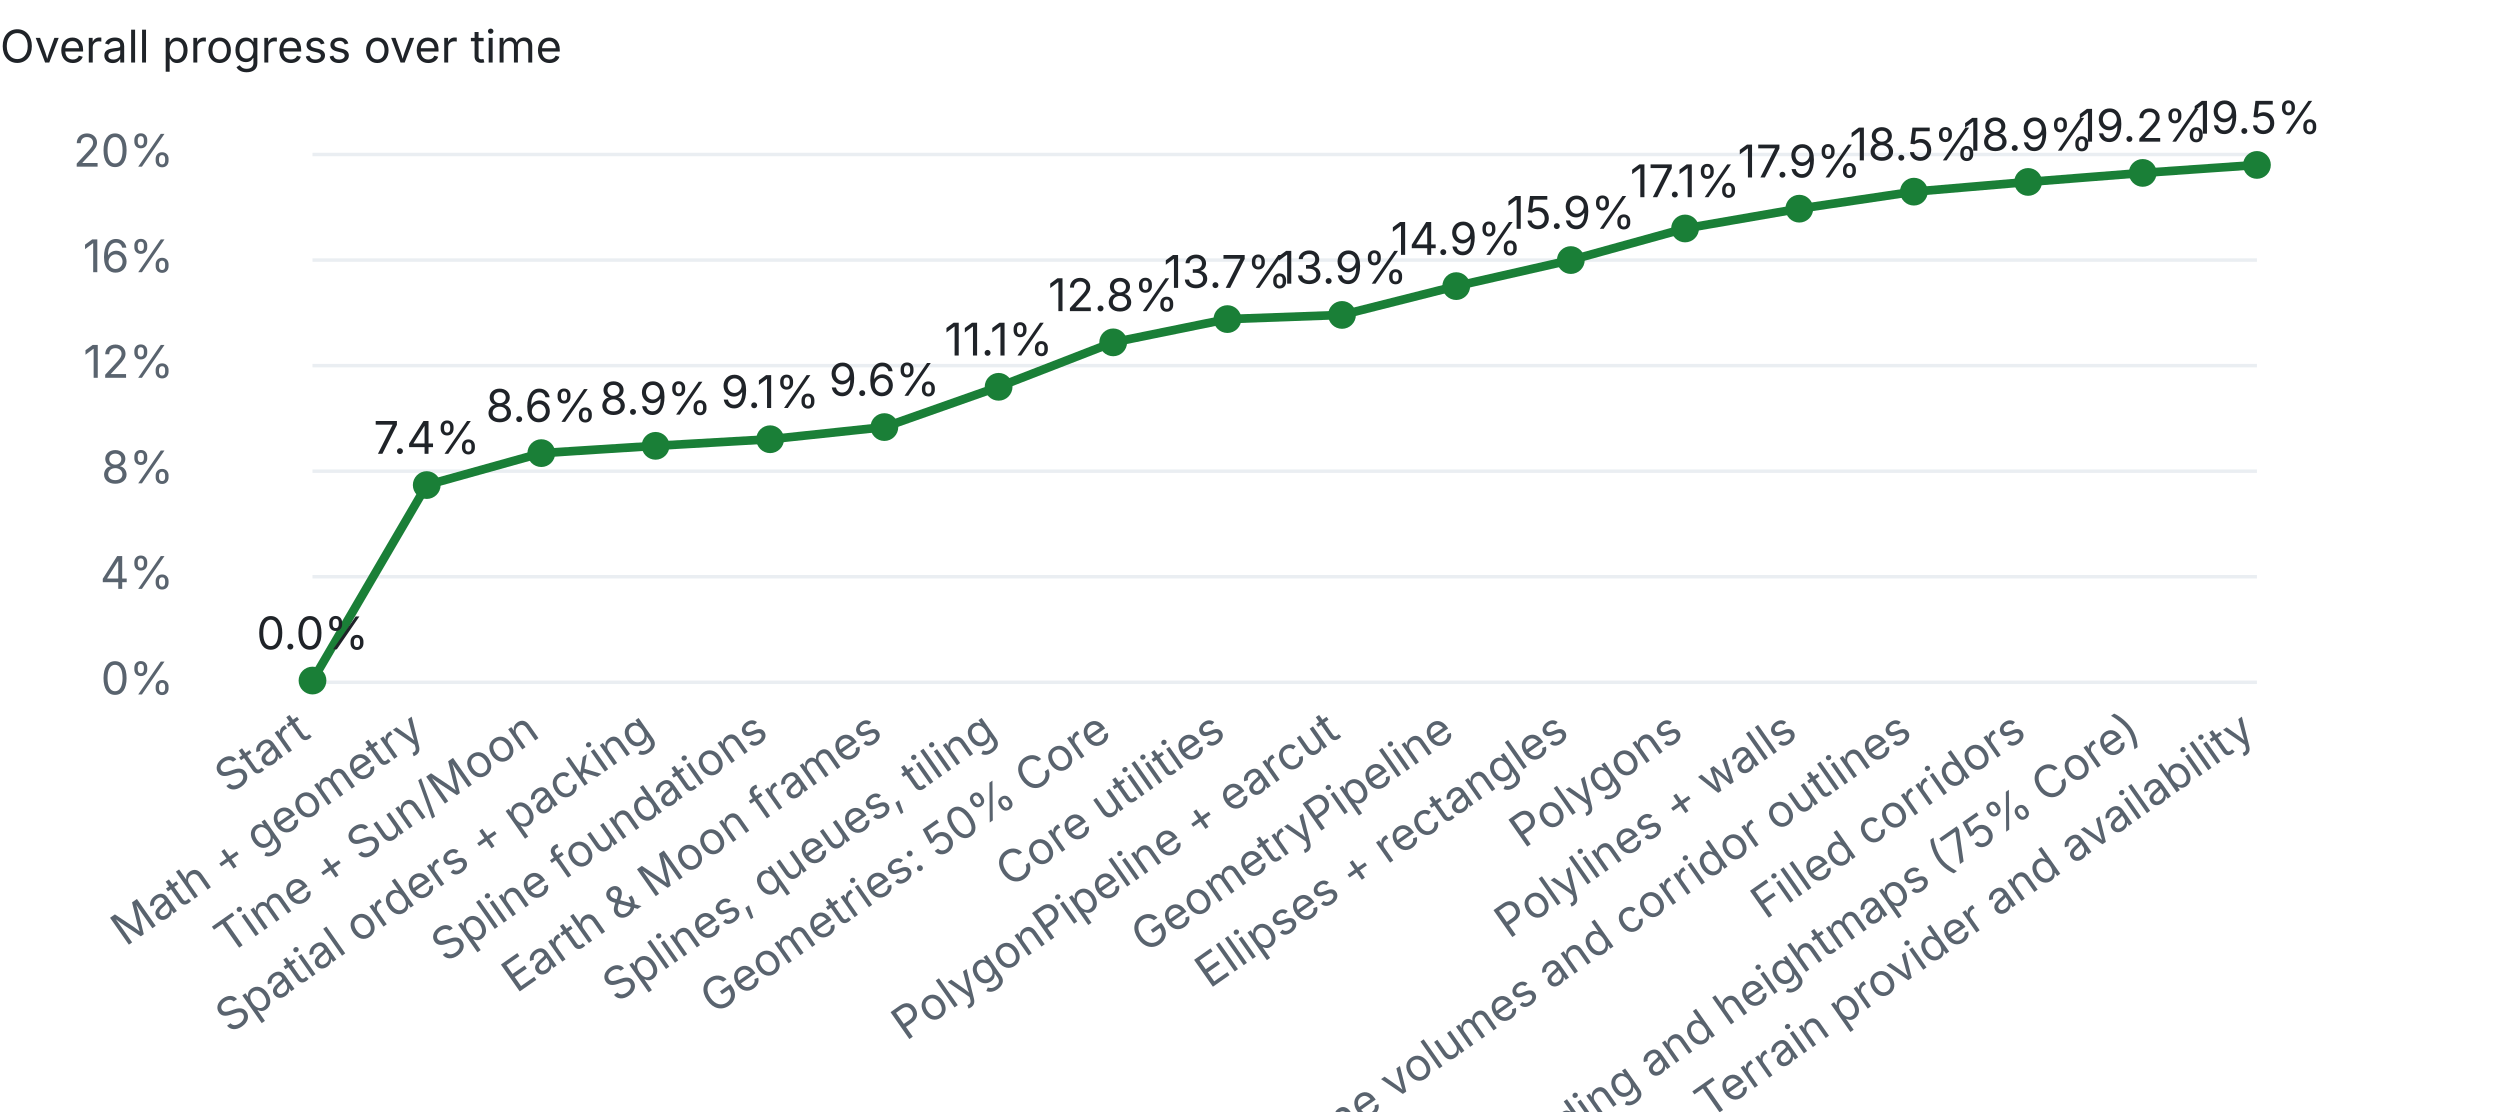
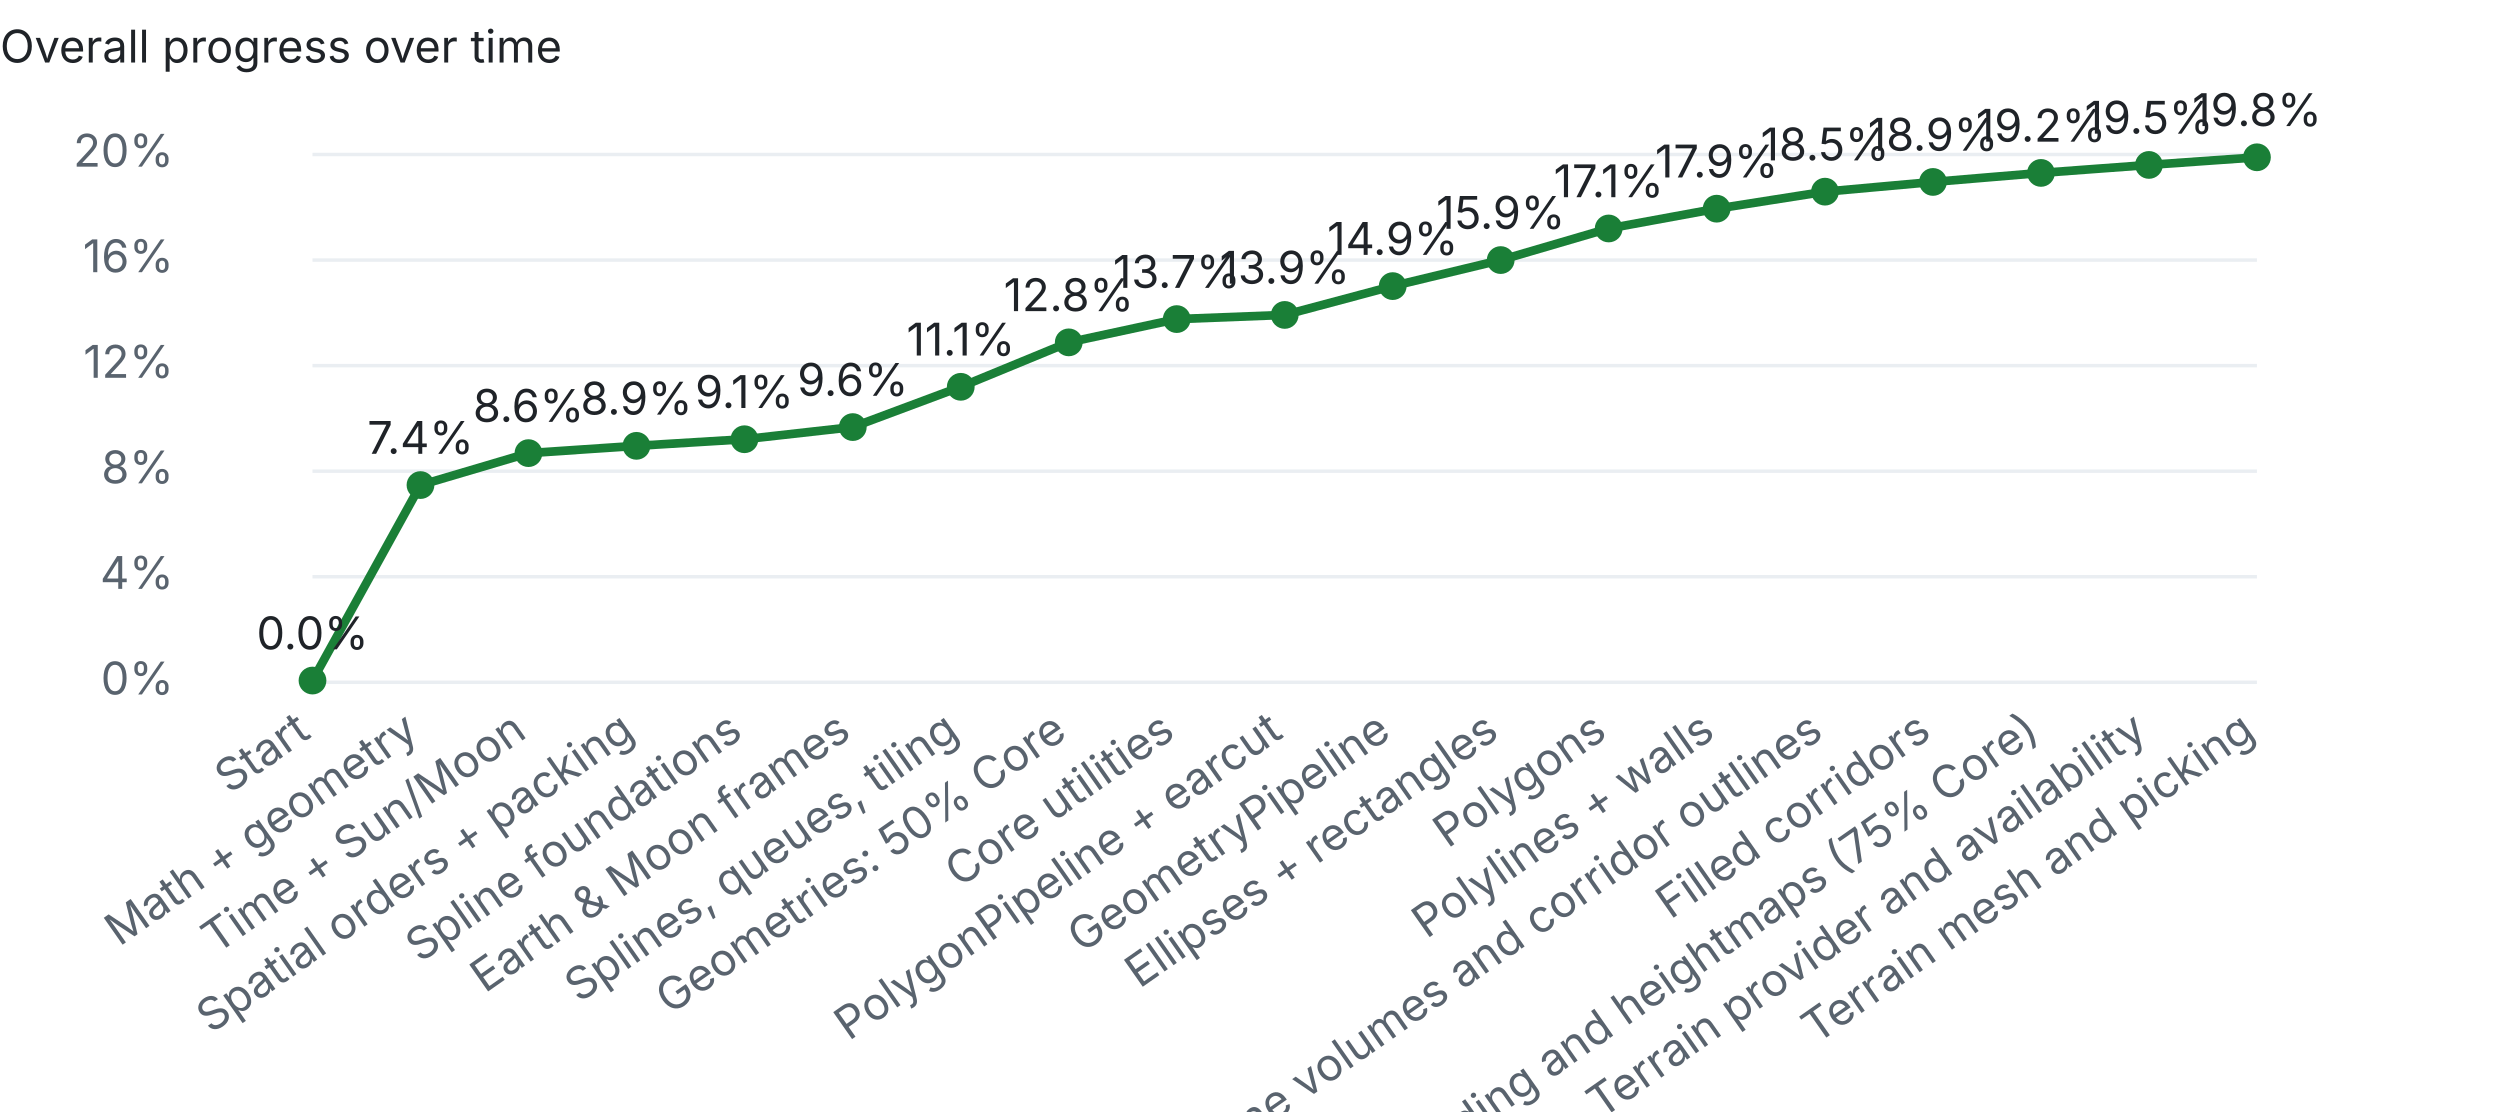
<svg xmlns="http://www.w3.org/2000/svg" width="720" height="320" viewBox="0 0 720 320">
  <style>text{font:13px system-ui,-apple-system,Segoe UI,sans-serif;fill:#1f2328}.dim{fill:#59636e}.bg{fill:#eaeef2}.done{fill:#1a7f37}.part{fill:#d4a72c}@media (prefers-color-scheme:dark){text{fill:#e6edf3}.dim{fill:#9198a1}.bg{fill:#30363d}.done{fill:#3fb950}}</style>
  <text x="0" y="18" font-weight="600">Overall progress over time</text>
  <rect class="bg" x="90" y="196.0" width="560" height="1" />
  <text class="dim" x="50" y="200.0" text-anchor="end">0%</text>
  <rect class="bg" x="90" y="165.6" width="560" height="1" />
  <text class="dim" x="50" y="169.6" text-anchor="end">4%</text>
  <rect class="bg" x="90" y="135.2" width="560" height="1" />
  <text class="dim" x="50" y="139.2" text-anchor="end">8%</text>
  <rect class="bg" x="90" y="104.8" width="560" height="1" />
  <text class="dim" x="50" y="108.8" text-anchor="end">12%</text>
  <rect class="bg" x="90" y="74.4" width="560" height="1" />
  <text class="dim" x="50" y="78.4" text-anchor="end">16%</text>
  <rect class="bg" x="90" y="44.0" width="560" height="1" />
  <text class="dim" x="50" y="48.0" text-anchor="end">20%</text>
-   <polyline points="90.0,196.0 122.9,139.7 155.9,130.5 188.8,128.4 221.8,126.5 254.7,123.0 287.6,111.4 320.6,98.6 353.5,91.9 386.5,90.7 419.4,82.4 452.4,74.9 485.3,65.8 518.2,60.1 551.2,55.2 584.1,52.4 617.1,49.8 650.0,47.5" fill="none" stroke="#1a7f37" stroke-width="2.5" />
+   <polyline points="90.0,196.0 121.1,139.7 152.2,130.5 183.3,128.4 214.4,126.5 245.6,123.0 276.7,111.4 307.8,98.6 338.9,91.9 370.0,90.7 401.1,82.4 432.2,74.9 463.3,65.8 494.4,60.1 525.6,55.2 556.7,52.4 587.8,49.8 618.9,47.5 650.0,45.3" fill="none" stroke="#1a7f37" stroke-width="2.5" />
  <circle class="done" cx="90.0" cy="196.0" r="4" />
  <text class="dim" x="90.0" y="212" text-anchor="end" transform="rotate(-35 90.0 212)">Start</text>
  <text x="90.0" y="187.0" text-anchor="middle">0.0%</text>
-   <circle class="done" cx="122.9" cy="139.7" r="4" />
-   <text class="dim" x="122.9" y="212" text-anchor="end" transform="rotate(-35 122.9 212)">Math + geometry</text>
-   <text x="122.9" y="130.7" text-anchor="middle">7.4%</text>
-   <circle class="done" cx="155.9" cy="130.5" r="4" />
-   <text class="dim" x="155.9" y="212" text-anchor="end" transform="rotate(-35 155.9 212)">Time + Sun/Moon</text>
-   <text x="155.9" y="121.5" text-anchor="middle">8.6%</text>
-   <circle class="done" cx="188.8" cy="128.4" r="4" />
-   <text class="dim" x="188.8" y="212" text-anchor="end" transform="rotate(-35 188.8 212)">Spatial orders + packing</text>
-   <text x="188.8" y="119.4" text-anchor="middle">8.9%</text>
-   <circle class="done" cx="221.8" cy="126.5" r="4" />
-   <text class="dim" x="221.8" y="212" text-anchor="end" transform="rotate(-35 221.8 212)">Spline foundations</text>
-   <text x="221.8" y="117.5" text-anchor="middle">9.1%</text>
-   <circle class="done" cx="254.7" cy="123.0" r="4" />
-   <text class="dim" x="254.7" y="212" text-anchor="end" transform="rotate(-35 254.7 212)">Earth &amp; Moon frames</text>
-   <text x="254.7" y="114.0" text-anchor="middle">9.6%</text>
-   <circle class="done" cx="287.6" cy="111.4" r="4" />
-   <text class="dim" x="287.6" y="212" text-anchor="end" transform="rotate(-35 287.6 212)">Splines, queues, tiling</text>
-   <text x="287.6" y="102.4" text-anchor="middle">11.1%</text>
-   <circle class="done" cx="320.6" cy="98.6" r="4" />
-   <text class="dim" x="320.6" y="212" text-anchor="end" transform="rotate(-35 320.6 212)">Geometries: 50% Core</text>
-   <text x="320.6" y="89.6" text-anchor="middle">12.8%</text>
-   <circle class="done" cx="353.5" cy="91.9" r="4" />
-   <text class="dim" x="353.5" y="212" text-anchor="end" transform="rotate(-35 353.5 212)">Core utilities</text>
-   <text x="353.5" y="82.9" text-anchor="middle">13.7%</text>
-   <circle class="done" cx="386.5" cy="90.7" r="4" />
-   <text class="dim" x="386.5" y="212" text-anchor="end" transform="rotate(-35 386.5 212)">PolygonPipeline + earcut</text>
-   <text x="386.5" y="81.7" text-anchor="middle">13.9%</text>
-   <circle class="done" cx="419.4" cy="82.4" r="4" />
-   <text class="dim" x="419.4" y="212" text-anchor="end" transform="rotate(-35 419.4 212)">GeometryPipeline</text>
-   <text x="419.4" y="73.4" text-anchor="middle">14.9%</text>
-   <circle class="done" cx="452.4" cy="74.9" r="4" />
-   <text class="dim" x="452.4" y="212" text-anchor="end" transform="rotate(-35 452.4 212)">Ellipses + rectangles</text>
-   <text x="452.4" y="65.9" text-anchor="middle">15.9%</text>
-   <circle class="done" cx="485.3" cy="65.8" r="4" />
-   <text class="dim" x="485.3" y="212" text-anchor="end" transform="rotate(-35 485.3 212)">Polygons</text>
-   <text x="485.3" y="56.8" text-anchor="middle">17.1%</text>
-   <circle class="done" cx="518.2" cy="60.1" r="4" />
-   <text class="dim" x="518.2" y="212" text-anchor="end" transform="rotate(-35 518.2 212)">Polylines + walls</text>
-   <text x="518.2" y="51.1" text-anchor="middle">17.9%</text>
-   <circle class="done" cx="551.2" cy="55.2" r="4" />
-   <text class="dim" x="551.2" y="212" text-anchor="end" transform="rotate(-35 551.2 212)">Polyline volumes and corridor outlines</text>
-   <text x="551.2" y="46.2" text-anchor="middle">18.5%</text>
-   <circle class="done" cx="584.1" cy="52.4" r="4" />
-   <text class="dim" x="584.1" y="212" text-anchor="end" transform="rotate(-35 584.1 212)">Filled corridors</text>
-   <text x="584.1" y="43.4" text-anchor="middle">18.9%</text>
-   <circle class="done" cx="617.1" cy="49.8" r="4" />
-   <text class="dim" x="617.1" y="212" text-anchor="end" transform="rotate(-35 617.1 212)">Terrain encoding and heightmaps (75% Core)</text>
-   <text x="617.1" y="40.8" text-anchor="middle">19.2%</text>
-   <circle class="done" cx="650.0" cy="47.5" r="4" />
-   <text class="dim" x="650.0" y="212" text-anchor="end" transform="rotate(-35 650.0 212)">Terrain provider and availability</text>
-   <text x="650.0" y="38.5" text-anchor="middle">19.5%</text>
+   <circle class="done" cx="121.1" cy="139.7" r="4" />
+   <text class="dim" x="121.1" y="212" text-anchor="end" transform="rotate(-35 121.1 212)">Math + geometry</text>
+   <text x="121.1" y="130.7" text-anchor="middle">7.4%</text>
+   <circle class="done" cx="152.2" cy="130.5" r="4" />
+   <text class="dim" x="152.2" y="212" text-anchor="end" transform="rotate(-35 152.2 212)">Time + Sun/Moon</text>
+   <text x="152.2" y="121.5" text-anchor="middle">8.6%</text>
+   <circle class="done" cx="183.3" cy="128.4" r="4" />
+   <text class="dim" x="183.3" y="212" text-anchor="end" transform="rotate(-35 183.3 212)">Spatial orders + packing</text>
+   <text x="183.3" y="119.4" text-anchor="middle">8.9%</text>
+   <circle class="done" cx="214.4" cy="126.5" r="4" />
+   <text class="dim" x="214.4" y="212" text-anchor="end" transform="rotate(-35 214.4 212)">Spline foundations</text>
+   <text x="214.4" y="117.5" text-anchor="middle">9.1%</text>
+   <circle class="done" cx="245.6" cy="123.0" r="4" />
+   <text class="dim" x="245.6" y="212" text-anchor="end" transform="rotate(-35 245.6 212)">Earth &amp; Moon frames</text>
+   <text x="245.6" y="114.0" text-anchor="middle">9.6%</text>
+   <circle class="done" cx="276.7" cy="111.4" r="4" />
+   <text class="dim" x="276.7" y="212" text-anchor="end" transform="rotate(-35 276.7 212)">Splines, queues, tiling</text>
+   <text x="276.7" y="102.4" text-anchor="middle">11.1%</text>
+   <circle class="done" cx="307.8" cy="98.6" r="4" />
+   <text class="dim" x="307.8" y="212" text-anchor="end" transform="rotate(-35 307.8 212)">Geometries: 50% Core</text>
+   <text x="307.8" y="89.6" text-anchor="middle">12.8%</text>
+   <circle class="done" cx="338.9" cy="91.9" r="4" />
+   <text class="dim" x="338.9" y="212" text-anchor="end" transform="rotate(-35 338.9 212)">Core utilities</text>
+   <text x="338.9" y="82.9" text-anchor="middle">13.7%</text>
+   <circle class="done" cx="370.0" cy="90.7" r="4" />
+   <text class="dim" x="370.0" y="212" text-anchor="end" transform="rotate(-35 370.0 212)">PolygonPipeline + earcut</text>
+   <text x="370.0" y="81.7" text-anchor="middle">13.9%</text>
+   <circle class="done" cx="401.1" cy="82.4" r="4" />
+   <text class="dim" x="401.1" y="212" text-anchor="end" transform="rotate(-35 401.1 212)">GeometryPipeline</text>
+   <text x="401.1" y="73.4" text-anchor="middle">14.9%</text>
+   <circle class="done" cx="432.2" cy="74.9" r="4" />
+   <text class="dim" x="432.2" y="212" text-anchor="end" transform="rotate(-35 432.2 212)">Ellipses + rectangles</text>
+   <text x="432.2" y="65.9" text-anchor="middle">15.9%</text>
+   <circle class="done" cx="463.3" cy="65.8" r="4" />
+   <text class="dim" x="463.3" y="212" text-anchor="end" transform="rotate(-35 463.3 212)">Polygons</text>
+   <text x="463.3" y="56.8" text-anchor="middle">17.1%</text>
+   <circle class="done" cx="494.4" cy="60.1" r="4" />
+   <text class="dim" x="494.4" y="212" text-anchor="end" transform="rotate(-35 494.4 212)">Polylines + walls</text>
+   <text x="494.4" y="51.1" text-anchor="middle">17.9%</text>
+   <circle class="done" cx="525.6" cy="55.2" r="4" />
+   <text class="dim" x="525.6" y="212" text-anchor="end" transform="rotate(-35 525.6 212)">Polyline volumes and corridor outlines</text>
+   <text x="525.6" y="46.2" text-anchor="middle">18.5%</text>
+   <circle class="done" cx="556.7" cy="52.4" r="4" />
+   <text class="dim" x="556.7" y="212" text-anchor="end" transform="rotate(-35 556.7 212)">Filled corridors</text>
+   <text x="556.7" y="43.4" text-anchor="middle">18.9%</text>
+   <circle class="done" cx="587.8" cy="49.8" r="4" />
+   <text class="dim" x="587.8" y="212" text-anchor="end" transform="rotate(-35 587.8 212)">Terrain encoding and heightmaps (75% Core)</text>
+   <text x="587.8" y="40.8" text-anchor="middle">19.2%</text>
+   <circle class="done" cx="618.9" cy="47.5" r="4" />
+   <text class="dim" x="618.9" y="212" text-anchor="end" transform="rotate(-35 618.9 212)">Terrain provider and availability</text>
+   <text x="618.9" y="38.5" text-anchor="middle">19.5%</text>
+   <circle class="done" cx="650.0" cy="45.3" r="4" />
+   <text class="dim" x="650.0" y="212" text-anchor="end" transform="rotate(-35 650.0 212)">Terrain mesh and picking</text>
+   <text x="650.0" y="36.3" text-anchor="middle">19.8%</text>
</svg>
